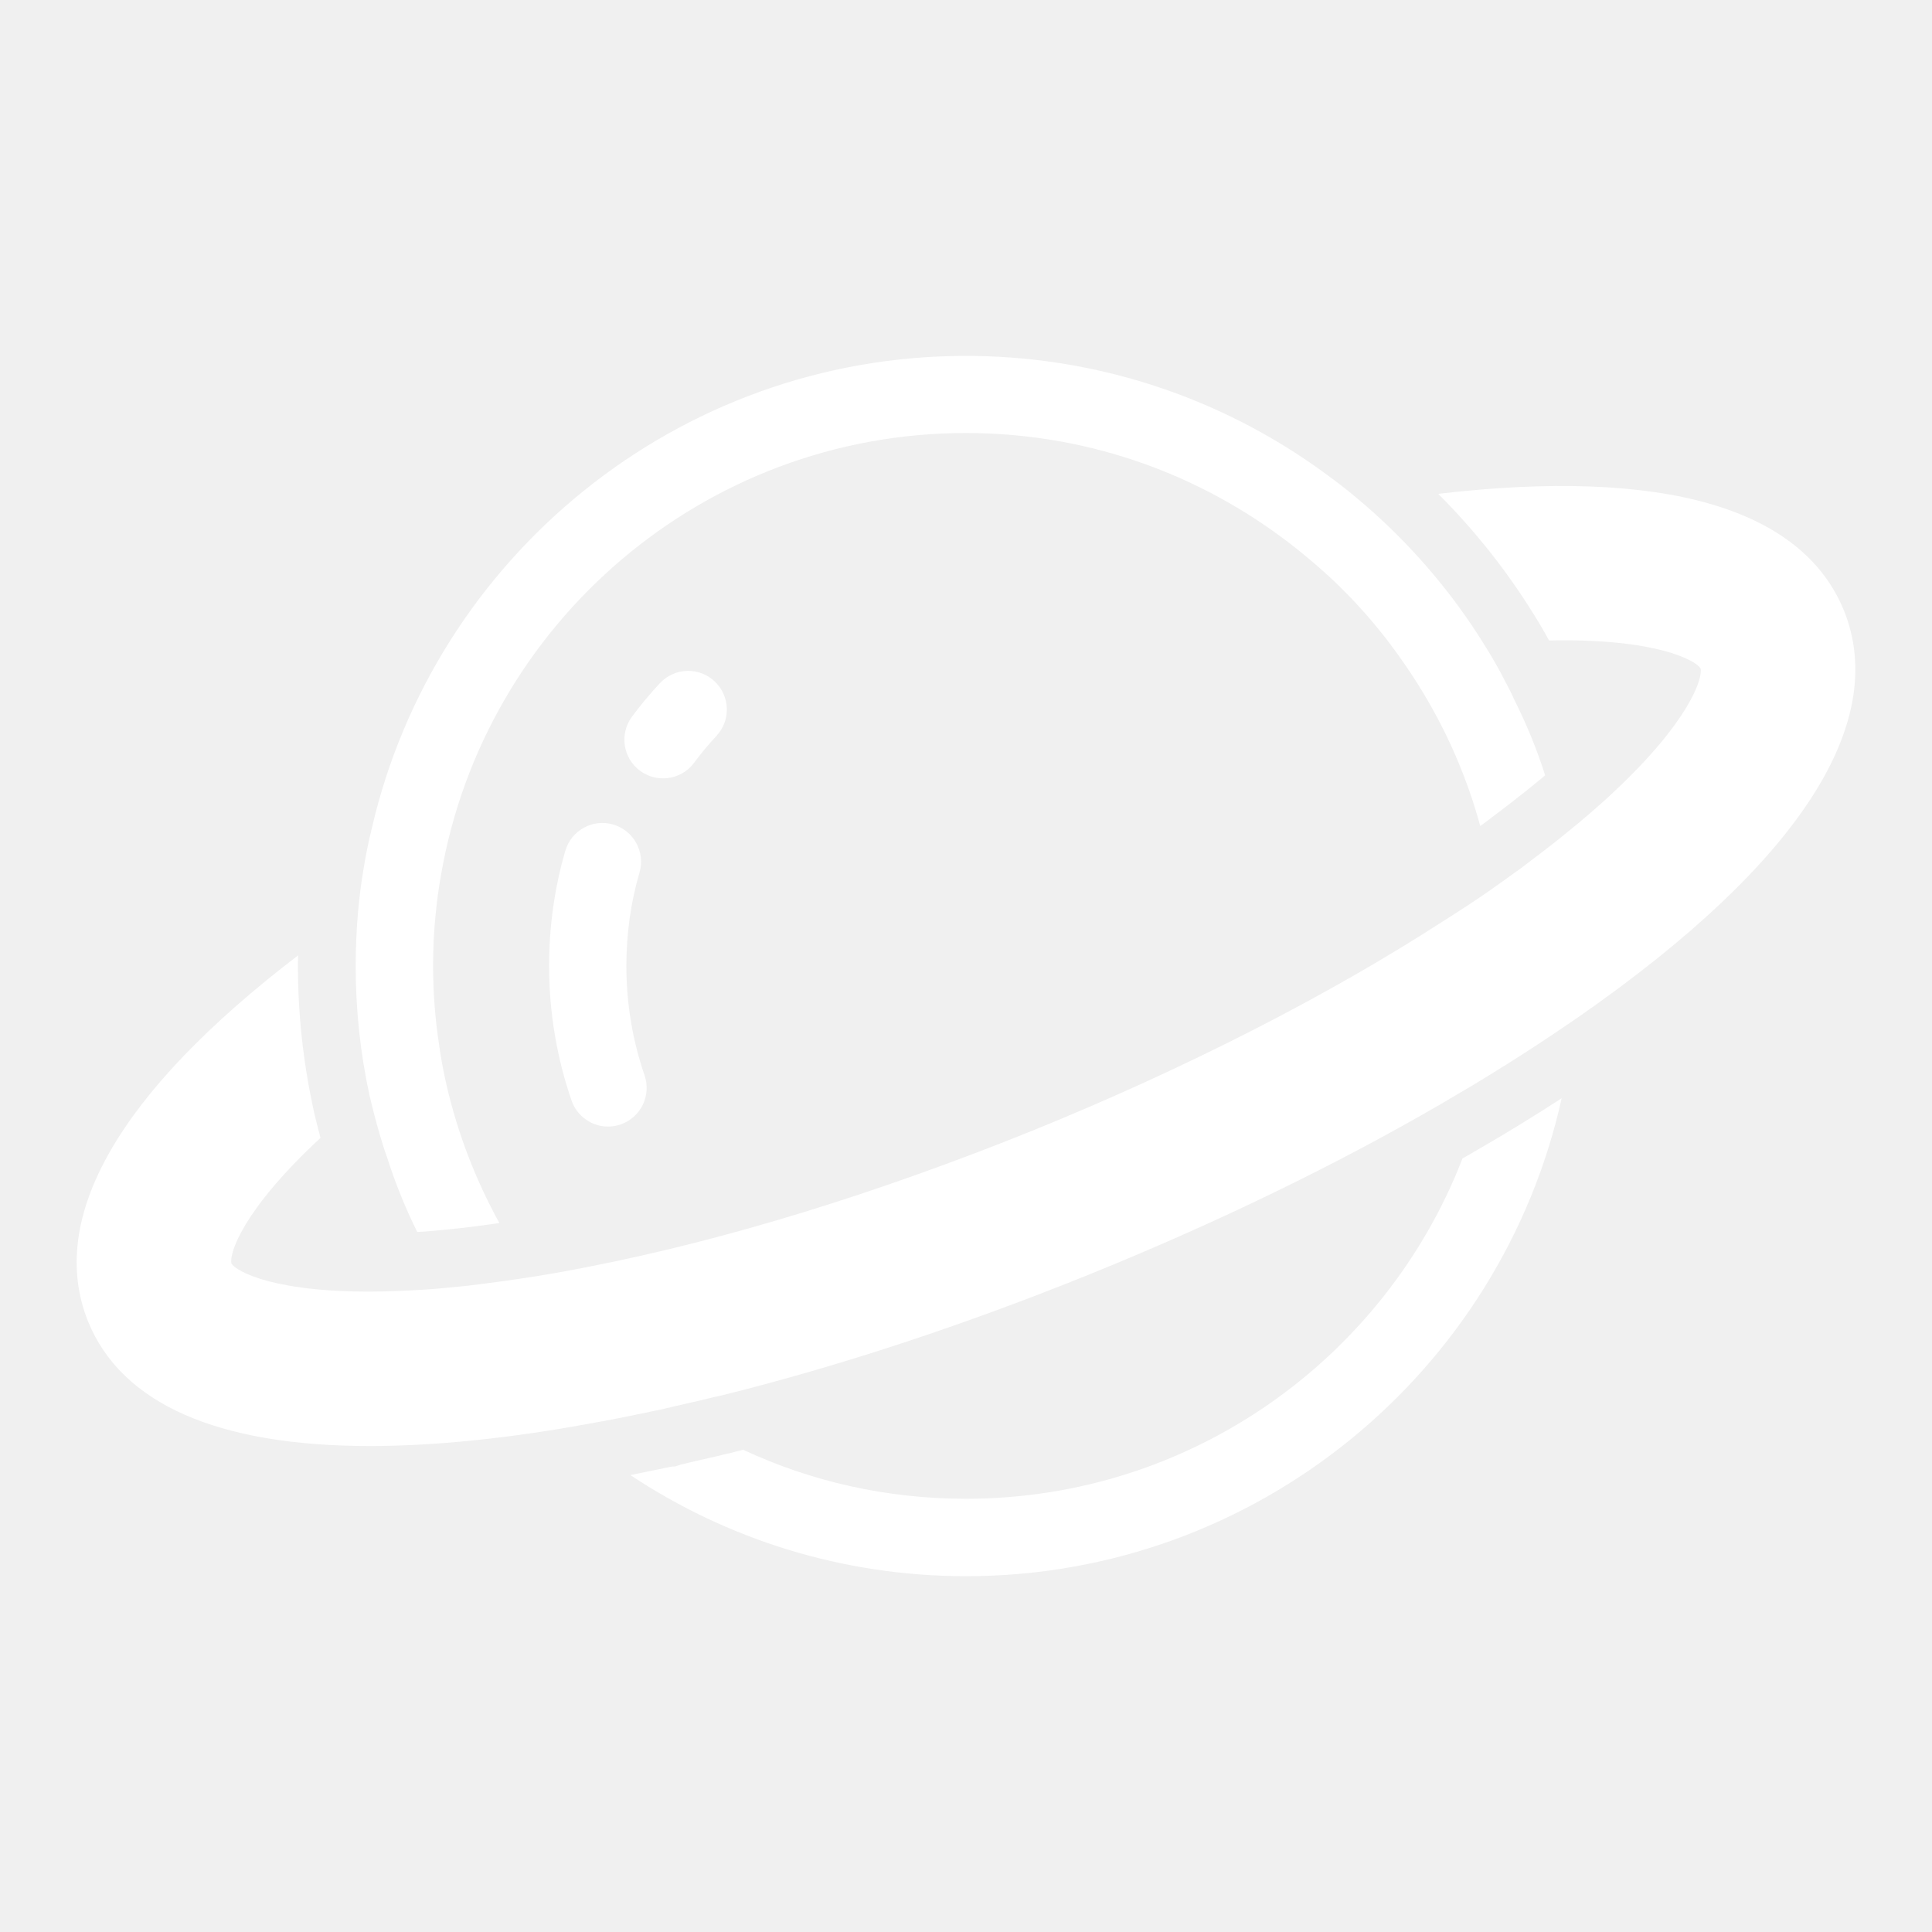
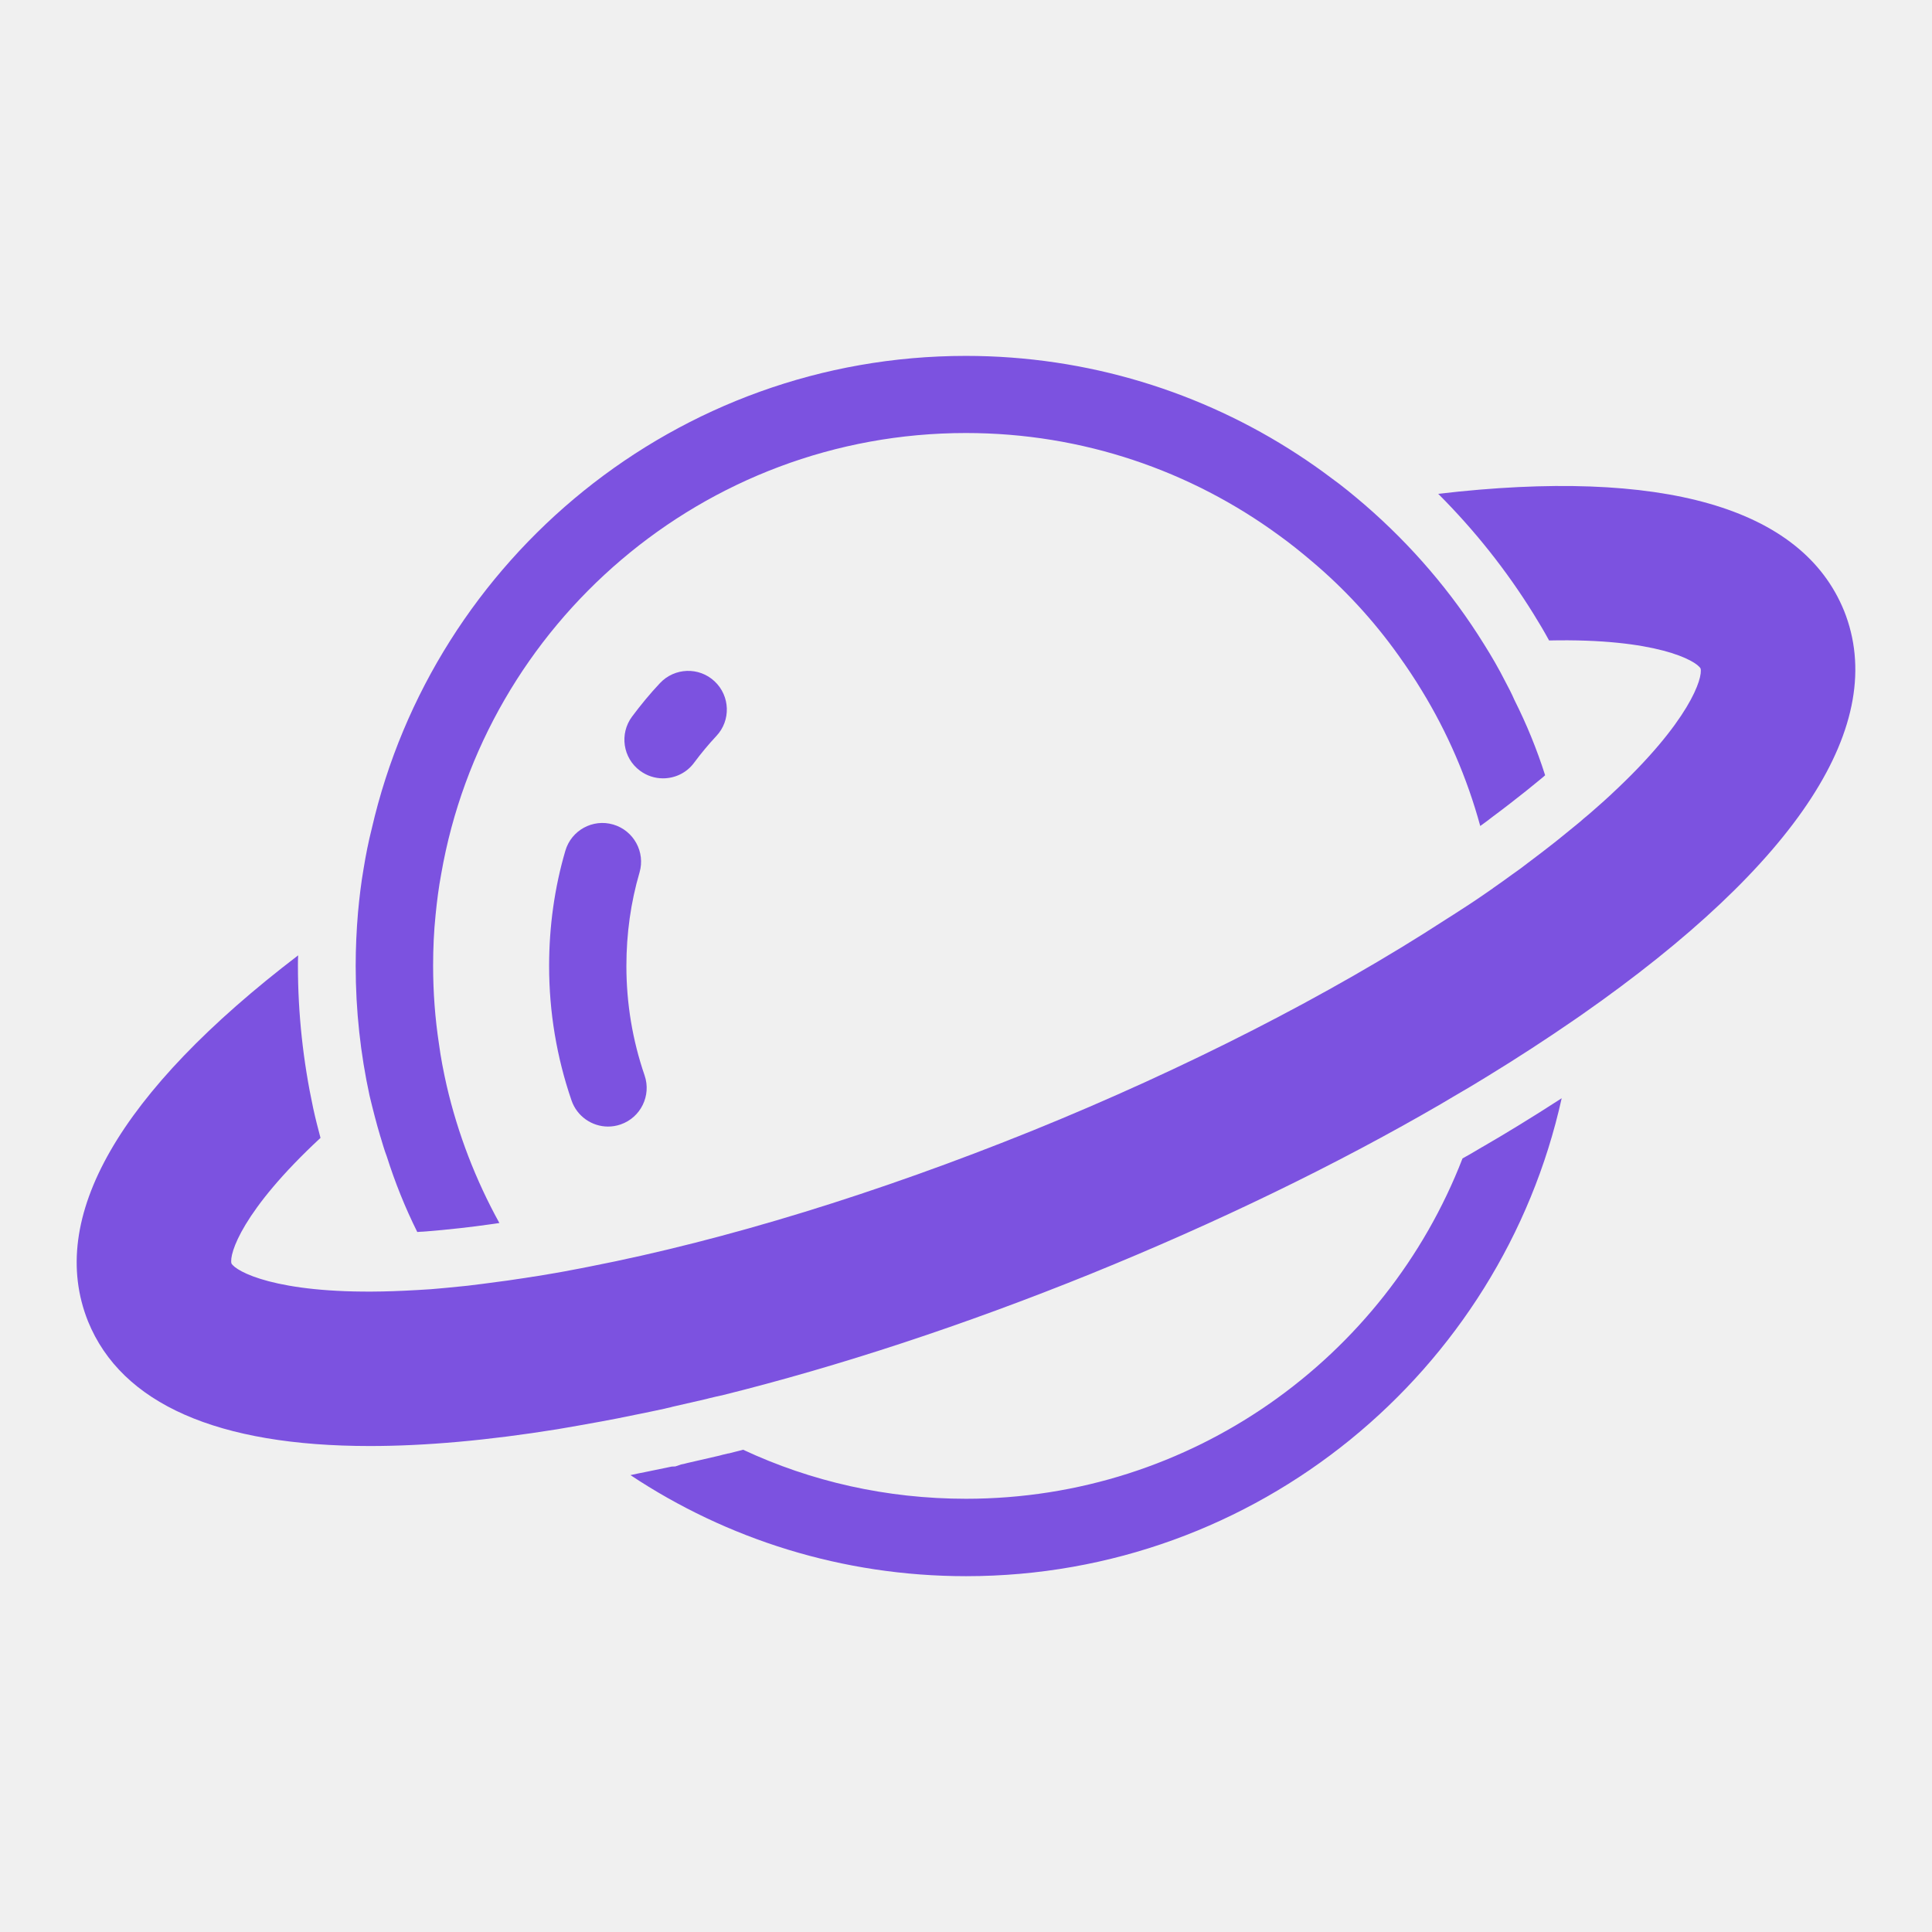
<svg xmlns="http://www.w3.org/2000/svg" version="1.1" viewBox="-5 -10 100 100" id="svg6" width="100" height="100">
  <defs id="defs6" />
-   <g id="g6" transform="translate(-4.999385,-10.00193)" style="fill:#ffffff">
-     <path d="m 76.719,59.371 -0.629,0.371 c -0.129,0.07 -0.262,0.148 -0.391,0.219 -3.988,10.309 -14.008,17.617 -25.699,17.617 -4.121,0 -8.031,-0.898 -11.539,-2.539 -0.129,0.039 -0.262,0.07 -0.391,0.102 l -0.352,0.09 h -0.027 l -0.25,0.059 -0.078,0.02 -0.109,0.031 c -0.559,0.129 -1.129,0.262 -1.699,0.391 -0.102,0.031 -0.199,0.051 -0.301,0.07 l -0.301,0.102 -0.184,0.008 c -0.27,0.059 -1.309,0.27 -1.309,0.27 -0.289,0.059 -0.559,0.109 -0.828,0.172 4.981,3.309 10.961,5.231 17.371,5.231 15.059,0 27.699,-10.602 30.828,-24.738 -0.75,0.488 -1.52,0.969 -2.289,1.441 -0.594,0.363 -1.203,0.727 -1.824,1.086 z" id="path1" style="fill:#ffffff" />
-     <path d="m 35.926,39.48 c 0.363,-0.488 0.75,-0.953 1.152,-1.383 0.758,-0.805 0.715,-2.07 -0.09,-2.828 -0.805,-0.758 -2.07,-0.715 -2.828,0.09 -0.508,0.539 -0.992,1.125 -1.449,1.738 -0.656,0.887 -0.473,2.141 0.414,2.797 0.359,0.266 0.773,0.395 1.188,0.395 0.617,0 1.223,-0.277 1.613,-0.809 z" id="path2" style="fill:#ffffff" />
-     <path d="m 31.742,42.68 c -1.059,-0.312 -2.172,0.297 -2.481,1.359 -0.559,1.906 -0.84,3.914 -0.84,5.961 0,2.379 0.391,4.723 1.16,6.961 0.285,0.828 1.062,1.352 1.891,1.352 0.215,0 0.434,-0.035 0.648,-0.109 1.043,-0.359 1.602,-1.496 1.242,-2.543 -0.625,-1.82 -0.941,-3.723 -0.941,-5.66 0,-1.668 0.227,-3.297 0.68,-4.84 0.309,-1.059 -0.301,-2.168 -1.359,-2.481 z" id="path3" style="fill:#ffffff" />
-     <path d="m 19.691,58.84 c 0.102,0.34 0.199,0.68 0.328,1.02 0.43,1.352 0.949,2.648 1.578,3.91 0.102,-0.012 0.211,-0.012 0.32,-0.02 l 0.16,-0.012 0.801,-0.07 c 0.371,-0.039 0.672,-0.07 0.98,-0.102 0.512,-0.059 1.02,-0.121 1.559,-0.199 l 0.219,-0.031 c 0.07,-0.012 0.141,-0.02 0.211,-0.031 -1.219,-2.211 -2.148,-4.602 -2.731,-7.121 -0.16,-0.711 -0.301,-1.43 -0.398,-2.16 -0.199,-1.309 -0.301,-2.66 -0.301,-4.031 0,-0.898 0.039,-1.781 0.129,-2.648 0.07,-0.711 0.16,-1.41 0.289,-2.102 2.25,-12.949 13.57,-22.828 27.16,-22.828 6.051,0 11.648,1.961 16.211,5.301 0.57,0.41 1.129,0.859 1.672,1.32 1.691,1.422 3.211,3.07 4.5,4.879 0.43,0.602 0.84,1.211 1.219,1.84 1.32,2.16 2.34,4.512 3.019,7 0.238,-0.172 0.43,-0.309 0.629,-0.469 0.648,-0.48 1.211,-0.922 1.738,-1.34 0.281,-0.23 0.5,-0.41 0.711,-0.578 0.102,-0.078 0.191,-0.16 0.281,-0.238 -0.43,-1.352 -0.961,-2.648 -1.59,-3.898 -0.141,-0.328 -0.309,-0.648 -0.48,-0.969 -0.328,-0.648 -0.699,-1.289 -1.09,-1.91 -1.68,-2.711 -3.769,-5.141 -6.172,-7.219 -0.57,-0.488 -1.148,-0.969 -1.762,-1.41 -0.559,-0.422 -1.141,-0.828 -1.73,-1.211 -4.941,-3.219 -10.852,-5.09 -17.16,-5.09 -14.961,0 -27.531,10.469 -30.75,24.469 -0.172,0.68 -0.309,1.371 -0.422,2.07 -0.129,0.738 -0.219,1.5 -0.289,2.262 -0.078,0.91 -0.121,1.84 -0.121,2.781 0,2.301 0.25,4.551 0.719,6.711 0.172,0.715 0.352,1.426 0.562,2.125 z" id="path4" style="fill:#ffffff" />
-     <path d="m 95.441,31.602 c -2.18,-5.34 -9.41,-7.398 -21,-6.039 1.891,1.891 3.539,3.969 4.93,6.211 0.289,0.461 0.559,0.922 0.809,1.379 5.539,-0.121 7.609,1.039 7.84,1.449 0.129,0.469 -0.551,2.731 -4.59,6.481 -0.02,0.02 -0.031,0.031 -0.039,0.039 -0.262,0.238 -0.52,0.48 -0.801,0.719 -0.199,0.18 -0.41,0.359 -0.629,0.539 -0.109,0.102 -0.219,0.191 -0.34,0.289 -0.238,0.199 -0.5,0.41 -0.762,0.621 -0.129,0.102 -0.262,0.211 -0.398,0.32 -0.43,0.34 -0.891,0.691 -1.371,1.051 -0.27,0.211 -0.539,0.41 -0.828,0.609 -0.32,0.23 -0.641,0.469 -0.98,0.699 0,0.012 -0.012,0.012 -0.012,0.012 -0.27,0.191 -0.551,0.379 -0.828,0.57 -0.281,0.191 -0.559,0.371 -0.852,0.559 -0.25,0.16 -0.5,0.328 -0.762,0.488 -6,3.898 -13.48,7.719 -21.379,10.922 -8.012,3.238 -15.871,5.66 -22.93,7.039 -0.301,0.059 -0.602,0.121 -0.891,0.172 -0.609,0.121 -1.219,0.219 -1.82,0.32 -0.07,0.012 -0.129,0.02 -0.199,0.031 h -0.02 c -0.289,0.051 -0.57,0.09 -0.84,0.129 -0.309,0.051 -0.609,0.09 -0.91,0.129 -0.57,0.078 -1.109,0.148 -1.641,0.211 -0.352,0.039 -0.691,0.07 -1.02,0.102 -0.301,0.031 -0.59,0.051 -0.879,0.078 -0.48,0.031 -0.93,0.059 -1.371,0.078 -0.398,0.02 -0.781,0.031 -1.148,0.039 -5.512,0.109 -7.57,-1.039 -7.801,-1.449 -0.129,-0.48 0.551,-2.738 4.609,-6.5 -0.129,-0.488 -0.262,-1 -0.379,-1.539 -0.52,-2.422 -0.789,-4.891 -0.789,-7.359 0,-0.18 0,-0.371 0.012,-0.551 -9.273,7.082 -13.023,13.59 -10.875,18.949 1.738,4.269 6.719,6.449 14.59,6.449 2.859,0 6.102,-0.289 9.711,-0.871 0.172,-0.031 0.34,-0.059 0.52,-0.09 0.172,-0.031 0.352,-0.059 0.52,-0.09 l 1.219,-0.219 c 0.57,-0.102 1.148,-0.219 1.73,-0.34 0.531,-0.109 1.051,-0.211 1.578,-0.328 0.012,0 0.031,-0.012 0.039,-0.012 0.051,-0.012 0.09,-0.02 0.141,-0.031 0.07,-0.012 0.129,-0.031 0.199,-0.051 0.578,-0.129 1.16,-0.262 1.738,-0.398 0.051,-0.012 0.102,-0.031 0.148,-0.039 0.211,-0.051 0.422,-0.102 0.641,-0.148 h 0.012 c 6.09,-1.512 12.559,-3.641 19.102,-6.289 6.551,-2.66 12.68,-5.629 18.109,-8.781 0.219,-0.129 0.441,-0.262 0.66,-0.391 0.59,-0.34 1.18,-0.691 1.762,-1.051 1.57,-0.961 3.059,-1.93 4.481,-2.91 0.129,-0.09 0.262,-0.18 0.391,-0.27 11.242,-7.848 15.941,-15.09 13.594,-20.938 z" id="path5" style="fill:#ffffff" />
-   </g>
+   <path d="m 71.72,49.369 -0.629,0.371 c -0.129,0.07 -0.262,0.148 -0.391,0.219 -3.988,10.309 -14.008,17.617 -25.699,17.617 -4.121,0 -8.031,-0.898 -11.539,-2.539 -0.129,0.039 -0.262,0.07 -0.391,0.102 l -0.352,0.09 h -0.027 l -0.25,0.059 -0.078,0.02 -0.109,0.031 c -0.559,0.129 -1.129,0.262 -1.699,0.391 -0.102,0.031 -0.199,0.051 -0.301,0.07 l -0.301,0.102 -0.184,0.008 c -0.27,0.059 -1.309,0.27 -1.309,0.27 -0.289,0.059 -0.559,0.109 -0.828,0.172 4.981,3.309 10.961,5.231 17.371,5.231 15.059,0 27.699,-10.602 30.828,-24.738 -0.75,0.488 -1.52,0.969 -2.289,1.441 -0.594,0.363 -1.203,0.727 -1.824,1.086 z" id="path1" style="fill:#7c52e0;fill-opacity:1" />
+   <path d="m 30.927,29.478 c 0.363,-0.488 0.75,-0.953 1.152,-1.383 0.758,-0.805 0.715,-2.07 -0.09,-2.828 -0.805,-0.758 -2.07,-0.715 -2.828,0.09 -0.508,0.539 -0.992,1.125 -1.449,1.738 -0.656,0.887 -0.473,2.141 0.414,2.797 0.359,0.266 0.773,0.395 1.188,0.395 0.617,0 1.223,-0.277 1.613,-0.809 z" id="path2" style="fill:#7c52e0;fill-opacity:1" />
+   <path d="m 26.743,32.678 c -1.059,-0.312 -2.172,0.297 -2.481,1.359 -0.559,1.906 -0.84,3.914 -0.84,5.961 0,2.379 0.391,4.723 1.16,6.961 0.285,0.828 1.062,1.352 1.891,1.352 0.215,0 0.434,-0.035 0.648,-0.109 1.043,-0.359 1.602,-1.496 1.242,-2.543 -0.625,-1.82 -0.941,-3.723 -0.941,-5.66 0,-1.668 0.227,-3.297 0.68,-4.84 0.309,-1.059 -0.301,-2.168 -1.359,-2.481 z" id="path3" style="fill:#7c52e0;fill-opacity:1" />
+   <path d="m 14.692,48.838 c 0.102,0.34 0.199,0.68 0.328,1.02 0.43,1.352 0.949,2.648 1.578,3.91 0.102,-0.012 0.211,-0.012 0.32,-0.02 l 0.16,-0.012 0.801,-0.07 c 0.371,-0.039 0.672,-0.07 0.98,-0.102 0.512,-0.059 1.02,-0.121 1.559,-0.199 l 0.219,-0.031 c 0.07,-0.012 0.141,-0.02 0.211,-0.031 -1.219,-2.211 -2.148,-4.602 -2.731,-7.121 -0.16,-0.711 -0.301,-1.43 -0.398,-2.16 -0.199,-1.309 -0.301,-2.66 -0.301,-4.031 0,-0.898 0.039,-1.781 0.129,-2.648 0.07,-0.711 0.16,-1.41 0.289,-2.102 2.25,-12.949 13.57,-22.828 27.16,-22.828 6.051,0 11.648,1.961 16.211,5.301 0.57,0.41 1.129,0.859 1.672,1.32 1.691,1.422 3.211,3.07 4.5,4.879 0.43,0.602 0.84,1.211 1.219,1.84 1.32,2.16 2.34,4.512 3.019,7 0.238,-0.172 0.43,-0.309 0.629,-0.469 0.648,-0.48 1.211,-0.922 1.738,-1.34 0.281,-0.23 0.5,-0.41 0.711,-0.578 0.102,-0.078 0.191,-0.16 0.281,-0.238 -0.43,-1.352 -0.961,-2.648 -1.59,-3.898 -0.141,-0.328 -0.309,-0.648 -0.48,-0.969 -0.328,-0.648 -0.699,-1.289 -1.09,-1.91 -1.68,-2.711 -3.769,-5.141 -6.172,-7.219 -0.57,-0.488 -1.148,-0.969 -1.762,-1.41 -0.559,-0.422 -1.141,-0.828 -1.73,-1.211 -4.941,-3.219 -10.852,-5.09 -17.16,-5.09 -14.961,0 -27.531,10.469 -30.75,24.469 -0.172,0.68 -0.309,1.371 -0.422,2.07 -0.129,0.738 -0.219,1.5 -0.289,2.262 -0.078,0.91 -0.121,1.84 -0.121,2.781 0,2.301 0.25,4.551 0.719,6.711 0.172,0.715 0.352,1.426 0.562,2.125 z" id="path4" style="fill:#7c52e0;fill-opacity:1" />
+   <path d="m 90.442,21.6 c -2.18,-5.34 -9.41,-7.398 -21,-6.039 1.891,1.891 3.539,3.969 4.93,6.211 0.289,0.461 0.559,0.922 0.809,1.379 5.539,-0.121 7.609,1.039 7.84,1.449 0.129,0.469 -0.551,2.731 -4.59,6.481 -0.02,0.02 -0.031,0.031 -0.039,0.039 -0.262,0.238 -0.52,0.48 -0.801,0.719 -0.199,0.18 -0.41,0.359 -0.629,0.539 -0.109,0.102 -0.219,0.191 -0.34,0.289 -0.238,0.199 -0.5,0.41 -0.762,0.621 -0.129,0.102 -0.262,0.211 -0.398,0.32 -0.43,0.34 -0.891,0.691 -1.371,1.051 -0.27,0.211 -0.539,0.41 -0.828,0.609 -0.32,0.23 -0.641,0.469 -0.98,0.699 0,0.012 -0.012,0.012 -0.012,0.012 -0.27,0.191 -0.551,0.379 -0.828,0.57 -0.281,0.191 -0.559,0.371 -0.852,0.559 -0.25,0.16 -0.5,0.328 -0.762,0.488 -6,3.898 -13.48,7.719 -21.379,10.922 -8.012,3.238 -15.871,5.66 -22.93,7.039 -0.301,0.059 -0.602,0.121 -0.891,0.172 -0.609,0.121 -1.219,0.219 -1.82,0.32 -0.07,0.012 -0.129,0.02 -0.199,0.031 h -0.02 c -0.289,0.051 -0.57,0.09 -0.84,0.129 -0.309,0.051 -0.609,0.09 -0.91,0.129 -0.57,0.078 -1.109,0.148 -1.641,0.211 -0.352,0.039 -0.691,0.07 -1.02,0.102 -0.301,0.031 -0.59,0.051 -0.879,0.078 -0.48,0.031 -0.93,0.059 -1.371,0.078 -0.398,0.02 -0.781,0.031 -1.148,0.039 -5.512,0.109 -7.57,-1.039 -7.801,-1.449 -0.129,-0.48 0.551,-2.738 4.609,-6.5 -0.129,-0.488 -0.262,-1 -0.379,-1.539 -0.52,-2.422 -0.789,-4.891 -0.789,-7.359 0,-0.18 0,-0.371 0.012,-0.551 -9.273,7.082 -13.023,13.59 -10.875,18.949 1.738,4.269 6.719,6.449 14.59,6.449 2.859,0 6.102,-0.289 9.711,-0.871 0.172,-0.031 0.34,-0.059 0.52,-0.09 0.172,-0.031 0.352,-0.059 0.52,-0.09 l 1.219,-0.219 c 0.57,-0.102 1.148,-0.219 1.73,-0.34 0.531,-0.109 1.051,-0.211 1.578,-0.328 0.012,0 0.031,-0.012 0.039,-0.012 0.051,-0.012 0.09,-0.02 0.141,-0.031 0.07,-0.012 0.129,-0.031 0.199,-0.051 0.578,-0.129 1.16,-0.262 1.738,-0.398 0.051,-0.012 0.102,-0.031 0.148,-0.039 0.211,-0.051 0.422,-0.102 0.641,-0.148 h 0.012 c 6.09,-1.512 12.559,-3.641 19.102,-6.289 6.551,-2.66 12.68,-5.629 18.109,-8.781 0.219,-0.129 0.441,-0.262 0.66,-0.391 0.59,-0.34 1.18,-0.691 1.762,-1.051 1.57,-0.961 3.059,-1.93 4.481,-2.91 0.129,-0.09 0.262,-0.18 0.391,-0.27 11.242,-7.848 15.941,-15.09 13.594,-20.938 z" id="path5" style="fill:#7c52e0;fill-opacity:1" />
</svg>
